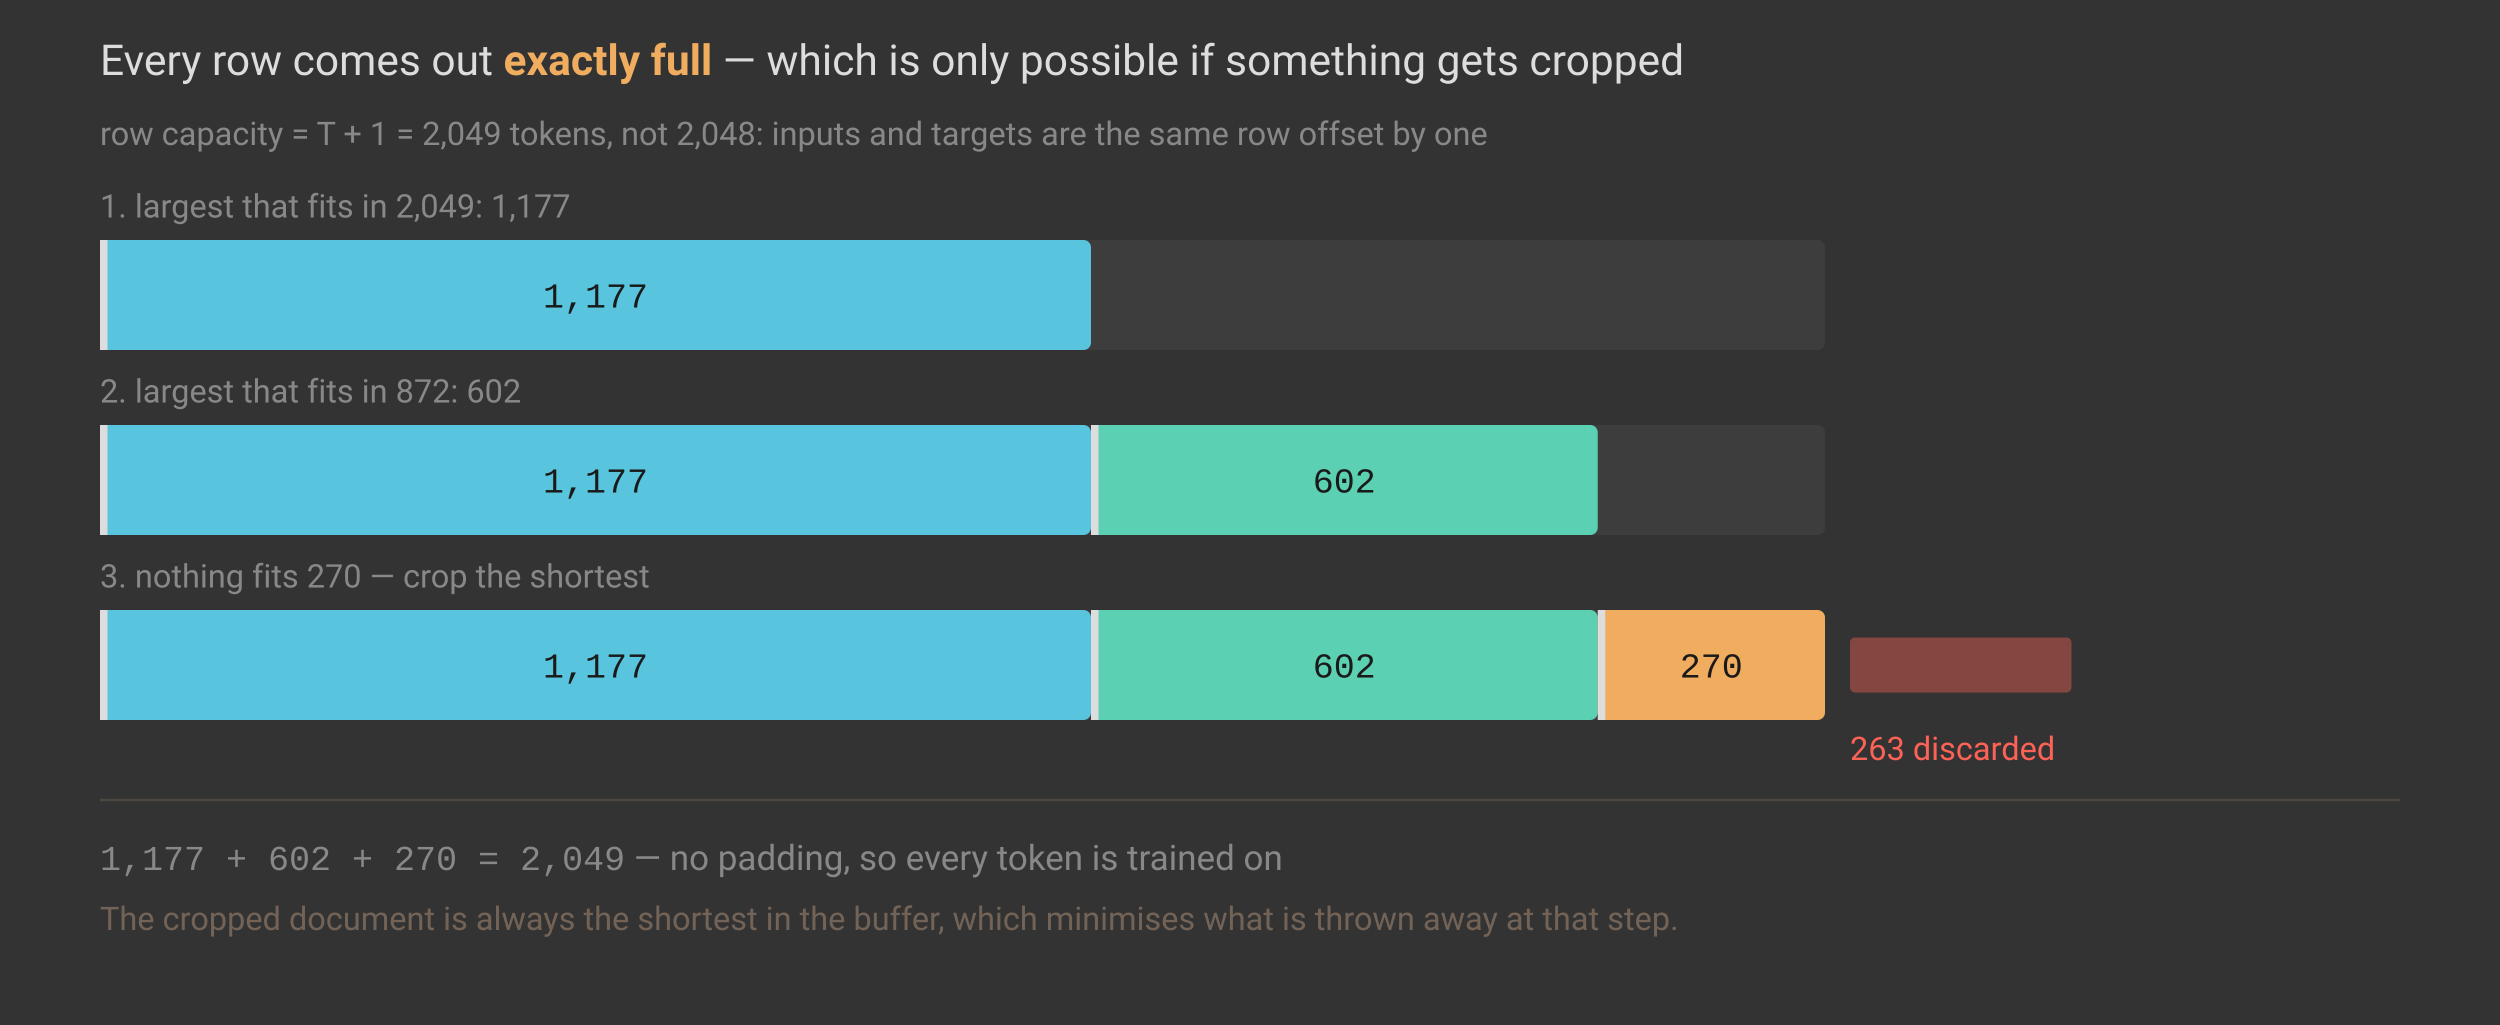
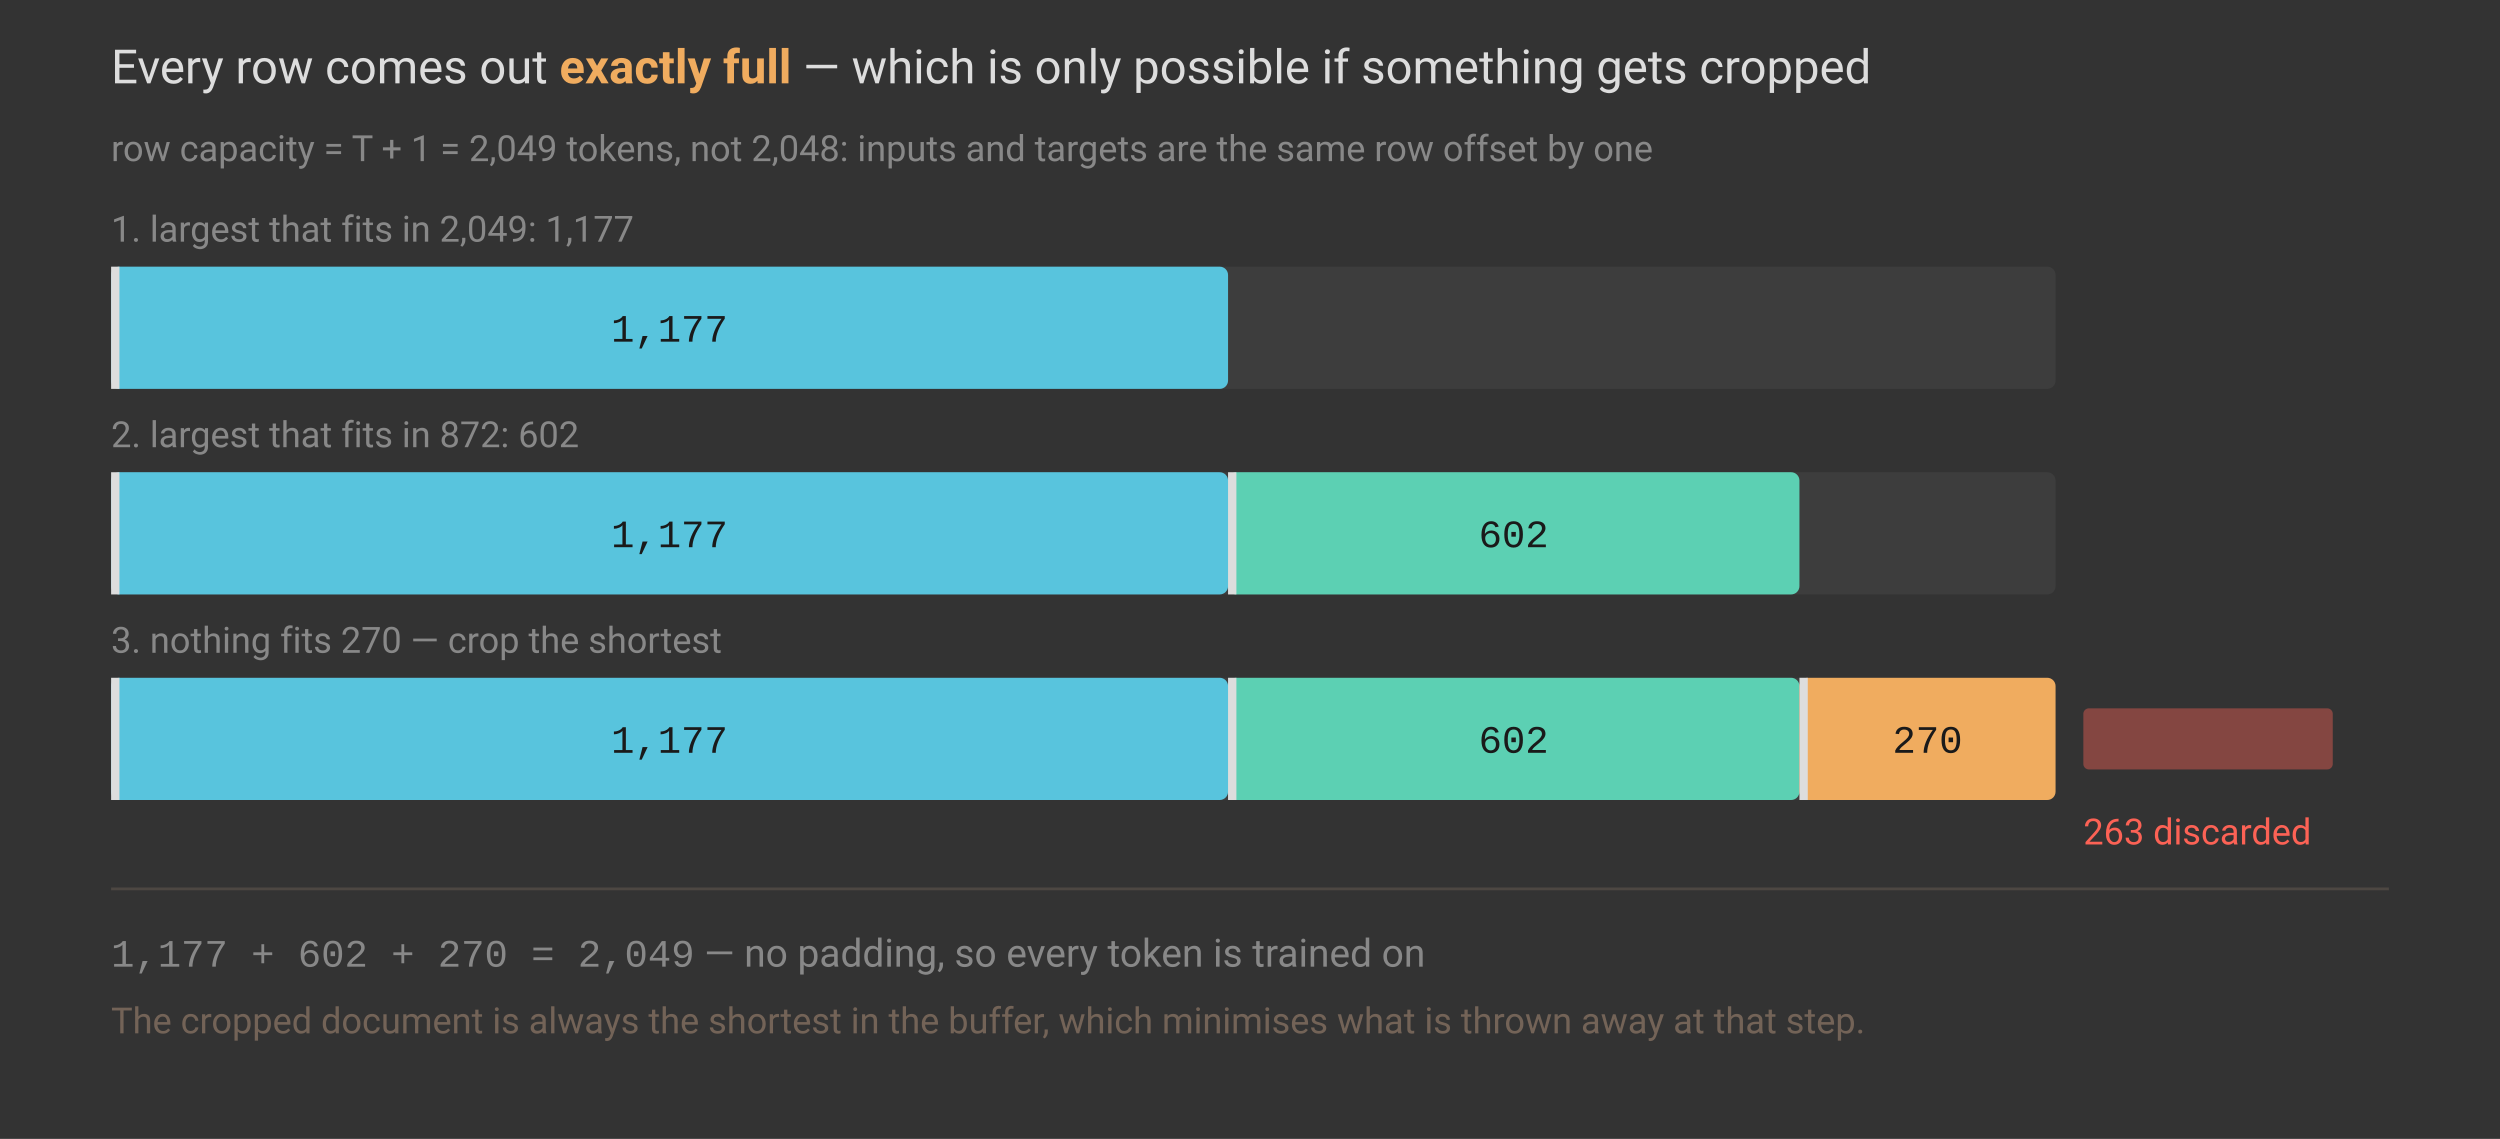
- <svg xmlns="http://www.w3.org/2000/svg" viewBox="0 0 1000 410" font-family="-apple-system,BlinkMacSystemFont,'Segoe UI',Roboto,Helvetica,Arial,sans-serif" role="img" aria-label="BOS-aligned best-fit packing: documents placed whole until none fits, then one document cropped to fill the row exactly.">
-   <rect width="1000" height="410" fill="#333333" />
+ <svg xmlns="http://www.w3.org/2000/svg" width="900" height="410" viewBox="0 0 900 410" font-family="-apple-system,BlinkMacSystemFont,'Segoe UI',Roboto,Helvetica,Arial,sans-serif" role="img" aria-label="BOS-aligned best-fit packing: documents placed whole until none fits, then one document cropped to fill the row exactly.">
+   <rect width="900" height="410" fill="#333333" />
  <text x="40" y="30" font-size="17" fill="#DDDDDD">Every row comes out <tspan fill="#F0AC5F" font-weight="600">exactly full</tspan> — which is only possible if something gets cropped</text>
  <text x="40.0" y="58.0" font-size="13" fill="#888888" text-anchor="start">row capacity = T + 1 = 2,049 tokens, not 2,048: inputs and targets are the same row offset by one</text>
-   <rect x="40.0" y="96.0" width="690.0" height="44.0" rx="3" fill="#3d3d3d" />
-   <rect x="40.0" y="96.0" width="396.4" height="44.0" rx="3" fill="#58C4DD" />
+   <rect x="40.0" y="96.0" width="700.0" height="44.0" rx="3" fill="#3d3d3d" />
+   <rect x="40.0" y="96.0" width="402.1" height="44.0" rx="3" fill="#58C4DD" />
  <rect x="40.0" y="96.0" width="3.0" height="44.0" rx="0" fill="#DDDDDD" />
-   <text x="238.2" y="123.0" font-size="14" fill="#1a1a1a" text-anchor="middle" font-family="ui-monospace,SFMono-Regular,Consolas,'Liberation Mono',Menlo,monospace">1,177</text>
+   <text x="241.0" y="123.0" font-size="14" fill="#1a1a1a" text-anchor="middle" font-family="ui-monospace,SFMono-Regular,Consolas,'Liberation Mono',Menlo,monospace">1,177</text>
  <text x="40.0" y="87.0" font-size="13" fill="#888888" text-anchor="start">1. largest that fits in 2,049: 1,177</text>
-   <rect x="40.0" y="170.0" width="690.0" height="44.0" rx="3" fill="#3d3d3d" />
-   <rect x="40.0" y="170.0" width="396.4" height="44.0" rx="3" fill="#58C4DD" />
+   <rect x="40.0" y="170.0" width="700.0" height="44.0" rx="3" fill="#3d3d3d" />
+   <rect x="40.0" y="170.0" width="402.1" height="44.0" rx="3" fill="#58C4DD" />
  <rect x="40.0" y="170.0" width="3.0" height="44.0" rx="0" fill="#DDDDDD" />
-   <text x="238.2" y="197.0" font-size="14" fill="#1a1a1a" text-anchor="middle" font-family="ui-monospace,SFMono-Regular,Consolas,'Liberation Mono',Menlo,monospace">1,177</text>
-   <rect x="436.4" y="170.0" width="202.7" height="44.0" rx="3" fill="#5CD0B3" />
-   <rect x="436.4" y="170.0" width="3.0" height="44.0" rx="0" fill="#DDDDDD" />
-   <text x="537.7" y="197.0" font-size="14" fill="#1a1a1a" text-anchor="middle" font-family="ui-monospace,SFMono-Regular,Consolas,'Liberation Mono',Menlo,monospace">602</text>
+   <text x="241.0" y="197.0" font-size="14" fill="#1a1a1a" text-anchor="middle" font-family="ui-monospace,SFMono-Regular,Consolas,'Liberation Mono',Menlo,monospace">1,177</text>
+   <rect x="442.1" y="170.0" width="205.7" height="44.0" rx="3" fill="#5CD0B3" />
+   <rect x="442.1" y="170.0" width="3.0" height="44.0" rx="0" fill="#DDDDDD" />
+   <text x="544.9" y="197.0" font-size="14" fill="#1a1a1a" text-anchor="middle" font-family="ui-monospace,SFMono-Regular,Consolas,'Liberation Mono',Menlo,monospace">602</text>
  <text x="40.0" y="161.0" font-size="13" fill="#888888" text-anchor="start">2. largest that fits in 872: 602</text>
-   <rect x="40.0" y="244.0" width="690.0" height="44.0" rx="3" fill="#3d3d3d" />
-   <rect x="40.0" y="244.0" width="396.4" height="44.0" rx="3" fill="#58C4DD" />
+   <rect x="40.0" y="244.0" width="700.0" height="44.0" rx="3" fill="#3d3d3d" />
+   <rect x="40.0" y="244.0" width="402.1" height="44.0" rx="3" fill="#58C4DD" />
  <rect x="40.0" y="244.0" width="3.0" height="44.0" rx="0" fill="#DDDDDD" />
-   <text x="238.2" y="271.0" font-size="14" fill="#1a1a1a" text-anchor="middle" font-family="ui-monospace,SFMono-Regular,Consolas,'Liberation Mono',Menlo,monospace">1,177</text>
-   <rect x="436.4" y="244.0" width="202.7" height="44.0" rx="3" fill="#5CD0B3" />
-   <rect x="436.4" y="244.0" width="3.0" height="44.0" rx="0" fill="#DDDDDD" />
-   <text x="537.7" y="271.0" font-size="14" fill="#1a1a1a" text-anchor="middle" font-family="ui-monospace,SFMono-Regular,Consolas,'Liberation Mono',Menlo,monospace">602</text>
-   <rect x="639.1" y="244.0" width="90.9" height="44.0" rx="3" fill="#F0AC5F" />
-   <rect x="639.1" y="244.0" width="3.0" height="44.0" rx="0" fill="#DDDDDD" />
-   <text x="684.5" y="271.0" font-size="14" fill="#1a1a1a" text-anchor="middle" font-family="ui-monospace,SFMono-Regular,Consolas,'Liberation Mono',Menlo,monospace">270</text>
-   <rect x="740.0" y="255.0" width="88.6" height="22.0" rx="2" fill="#FC6255" opacity="0.4" />
-   <text x="740.0" y="304.0" font-size="13" fill="#FC6255" text-anchor="start">263 discarded</text>
+   <text x="241.0" y="271.0" font-size="14" fill="#1a1a1a" text-anchor="middle" font-family="ui-monospace,SFMono-Regular,Consolas,'Liberation Mono',Menlo,monospace">1,177</text>
+   <rect x="442.1" y="244.0" width="205.7" height="44.0" rx="3" fill="#5CD0B3" />
+   <rect x="442.1" y="244.0" width="3.0" height="44.0" rx="0" fill="#DDDDDD" />
+   <text x="544.9" y="271.0" font-size="14" fill="#1a1a1a" text-anchor="middle" font-family="ui-monospace,SFMono-Regular,Consolas,'Liberation Mono',Menlo,monospace">602</text>
+   <rect x="647.8" y="244.0" width="92.2" height="44.0" rx="3" fill="#F0AC5F" />
+   <rect x="647.8" y="244.0" width="3.0" height="44.0" rx="0" fill="#DDDDDD" />
+   <text x="693.9" y="271.0" font-size="14" fill="#1a1a1a" text-anchor="middle" font-family="ui-monospace,SFMono-Regular,Consolas,'Liberation Mono',Menlo,monospace">270</text>
+   <rect x="750.0" y="255.0" width="89.8" height="22.0" rx="2" fill="#FC6255" opacity="0.4" />
+   <text x="750.0" y="304.0" font-size="13" fill="#FC6255" text-anchor="start">263 discarded</text>
  <text x="40.0" y="235.0" font-size="13" fill="#888888" text-anchor="start">3. nothing fits 270 — crop the shortest</text>
-   <line x1="40.0" y1="320.0" x2="960.0" y2="320.0" stroke="#736357" stroke-width="1" opacity="0.4" />
+   <line x1="40.0" y1="320.0" x2="860.0" y2="320.0" stroke="#736357" stroke-width="1" opacity="0.4" />
  <text x="40" y="348" font-size="14" fill="#888888">
    <tspan font-family="ui-monospace,SFMono-Regular,Consolas,'Liberation Mono',Menlo,monospace">1,177 + 602 + 270 = 2,049</tspan> — no padding, so every token is trained on</text>
  <text x="40.0" y="372.0" font-size="13" fill="#736357" text-anchor="start">The cropped document is always the shortest in the buffer, which minimises what is thrown away at that step.</text>
</svg>
